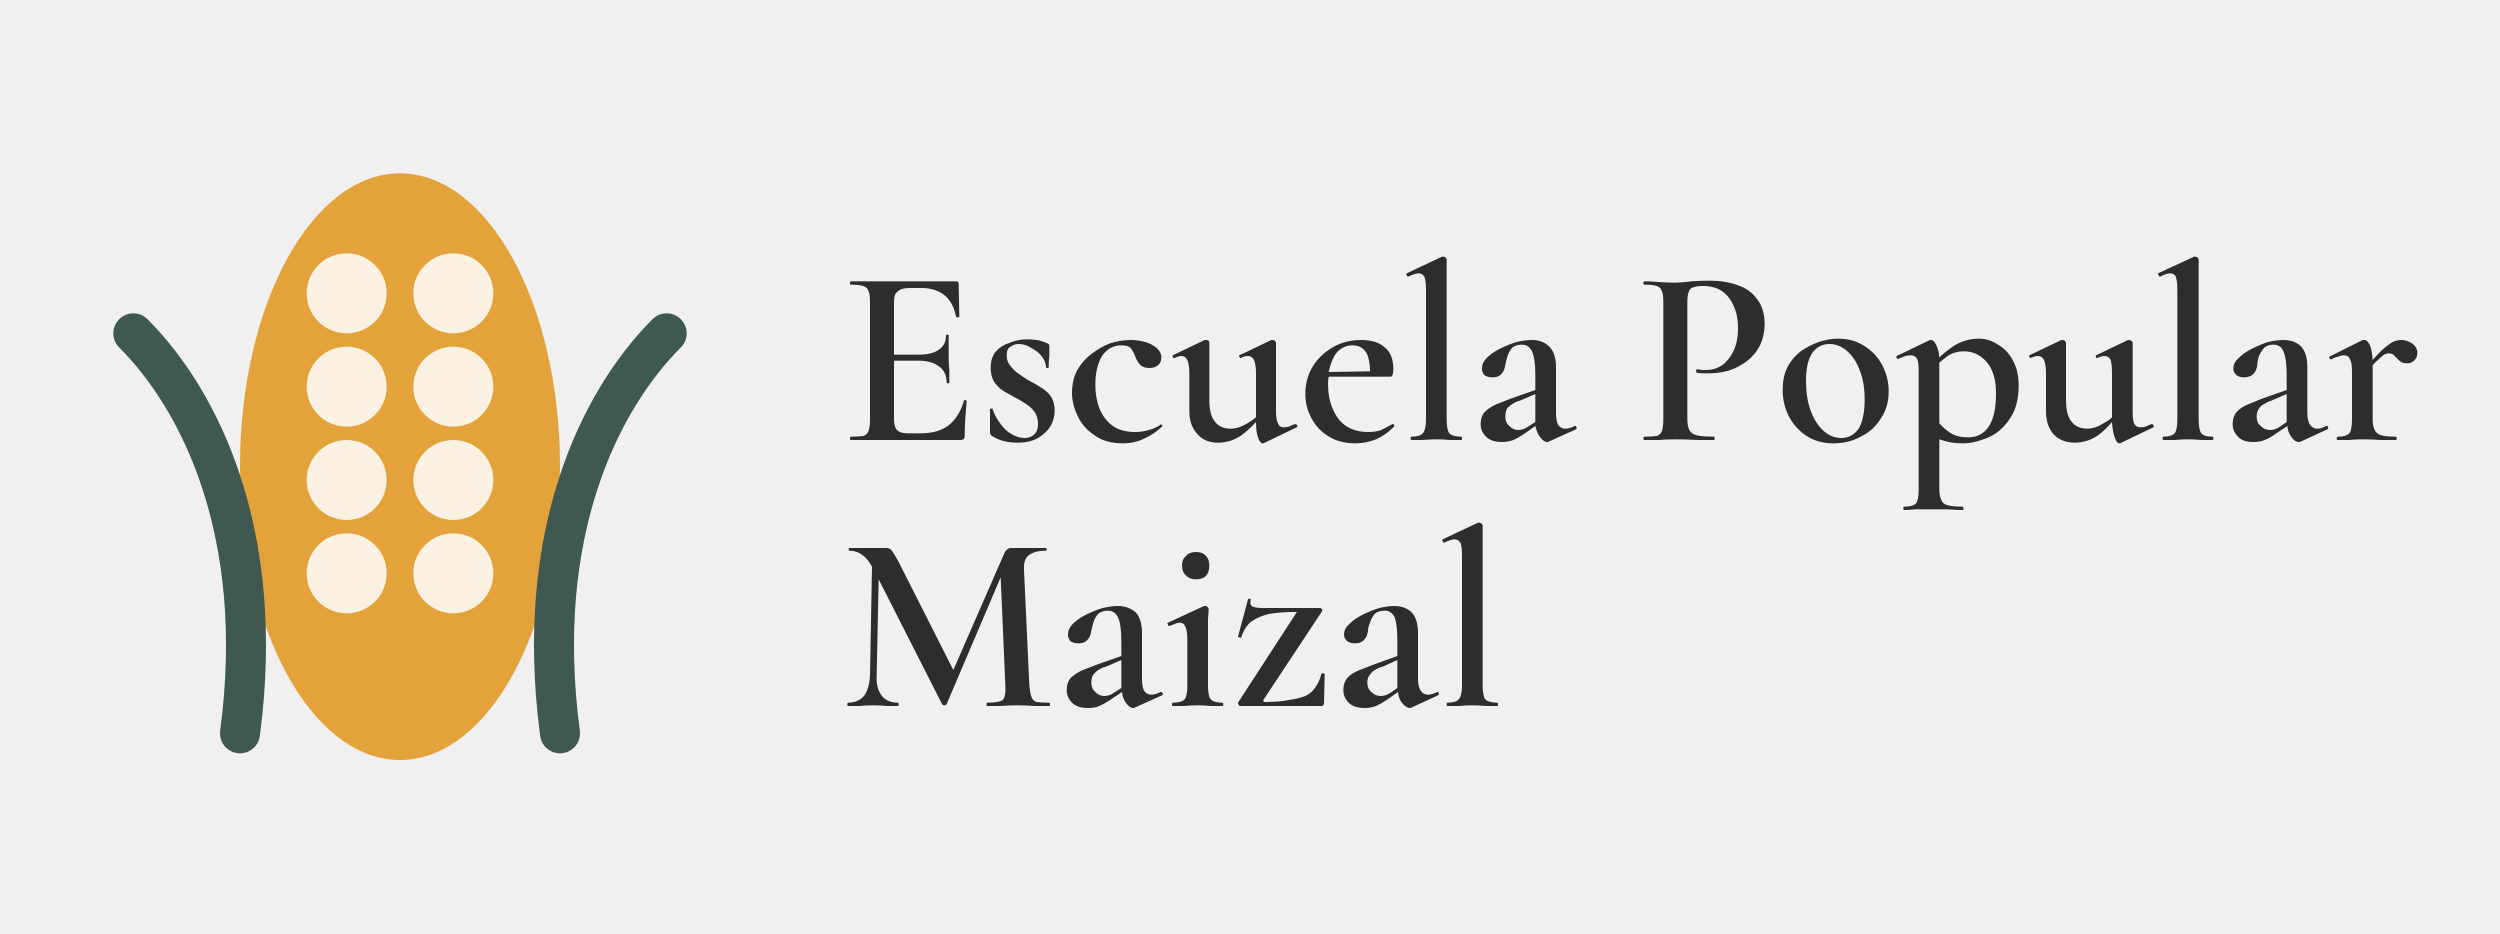
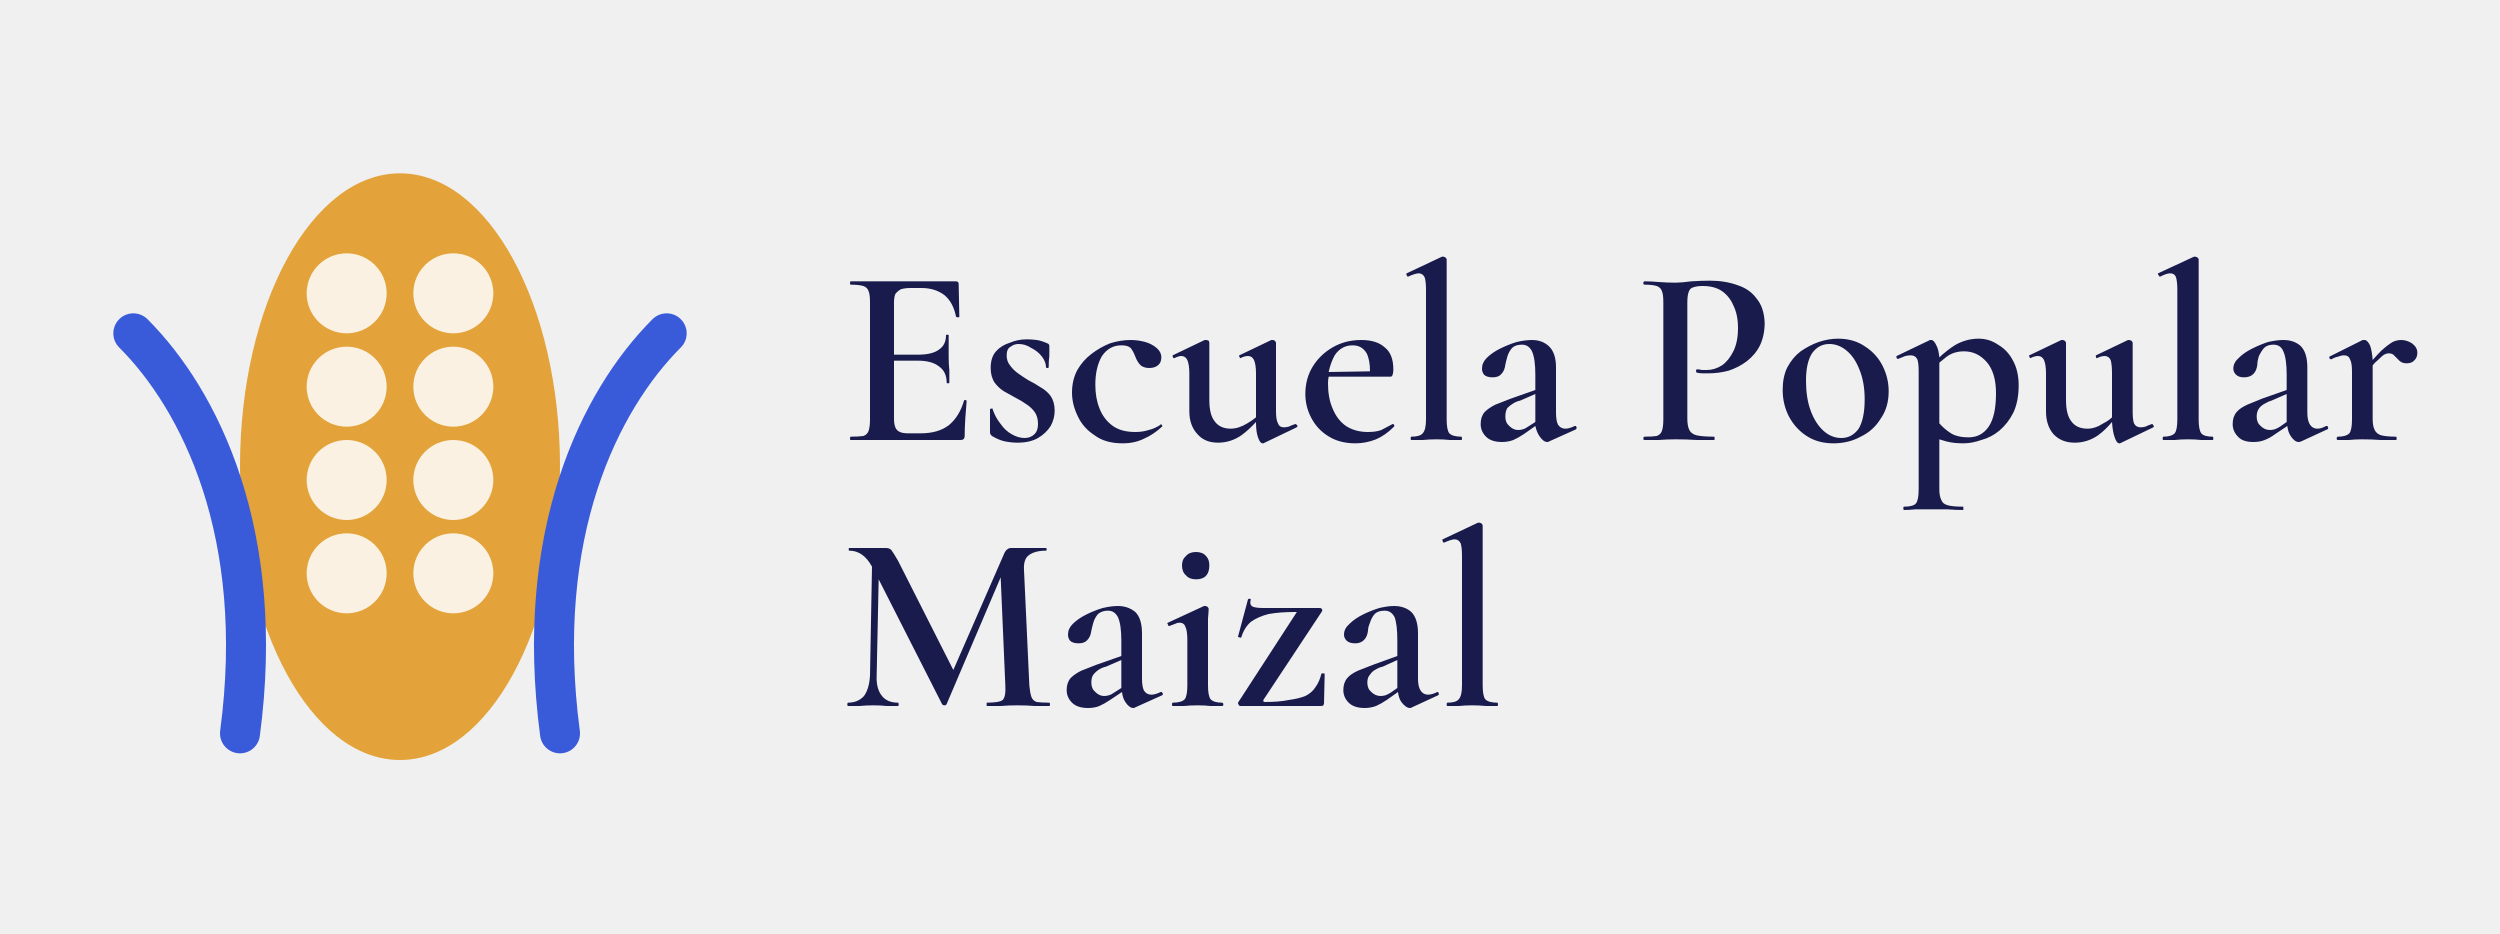
<svg xmlns="http://www.w3.org/2000/svg" width="375" height="140" viewBox="0 0 375 140">
  <defs />
  <ellipse cx="60" cy="70" rx="24" ry="44" fill="#e3a33a" />
  <circle cx="52" cy="44" r="6" fill="#fff" opacity=".85" />
  <circle cx="68" cy="44" r="6" fill="#fff" opacity=".85" />
  <circle cx="52" cy="58" r="6" fill="#fff" opacity=".85" />
  <circle cx="68" cy="58" r="6" fill="#fff" opacity=".85" />
  <circle cx="52" cy="72" r="6" fill="#fff" opacity=".85" />
  <circle cx="68" cy="72" r="6" fill="#fff" opacity=".85" />
  <circle cx="52" cy="86" r="6" fill="#fff" opacity=".85" />
  <circle cx="68" cy="86" r="6" fill="#fff" opacity=".85" />
-   <path d="M36,110 C40,80 30,60 20,50 M84,110 C80,80 90,60 100,50" stroke="#405950" stroke-width="6" fill="none" stroke-linecap="round" />
-   <path fill="#2c2d2f" d="M144.1 66H127.6Q127.5 66 127.5 65.8Q127.5 65.5 127.6 65.5Q128.8 65.5 129.5 65.4Q130.1 65.2 130.3 64.6Q130.5 64 130.5 62.9V45.3Q130.5 44.2 130.3 43.7Q130.1 43.1 129.5 42.9Q128.8 42.7 127.6 42.7Q127.5 42.7 127.5 42.5Q127.5 42.2 127.6 42.2H143.4Q143.8 42.2 143.8 42.6L143.9 47.5Q143.9 47.6 143.7 47.6Q143.5 47.6 143.4 47.5Q143 45.4 141.7 44.3Q140.3 43.2 138.2 43.2H136.6Q135.7 43.2 135.1 43.4Q134.6 43.7 134.3 44.1Q134.1 44.6 134.1 45.4V53.2H137.7Q139.9 53.2 140.9 52.4Q141.9 51.7 141.9 50.3Q141.9 50.2 142.1 50.2Q142.3 50.2 142.3 50.3Q142.3 51.6 142.3 52.2Q142.3 52.9 142.3 53.6Q142.3 54.6 142.4 55.5Q142.4 56.3 142.4 57.4Q142.4 57.5 142.2 57.5Q142 57.5 142 57.4Q142 55.8 140.9 55Q139.8 54.1 137.7 54.1H134.1V62.8Q134.1 63.6 134.3 64.1Q134.5 64.6 135 64.8Q135.4 65 136.3 65H138.1Q140.7 65 142.3 63.8Q143.9 62.5 144.6 60.1Q144.6 60 144.8 60Q145 60.1 145 60.1Q144.9 61.2 144.8 62.7Q144.7 64.2 144.7 65.4Q144.7 66 144.1 66ZM151 53.3Q151 54.2 151.5 54.8Q152 55.5 152.7 56Q153.4 56.5 154.2 57Q155.2 57.5 156.1 58.1Q157 58.6 157.6 59.4Q158.2 60.3 158.2 61.6Q158.2 62.8 157.6 63.9Q156.9 65 155.7 65.7Q154.5 66.4 152.6 66.4Q151.7 66.4 150.7 66.2Q149.8 66 148.8 65.4Q148.7 65.3 148.6 65.2Q148.5 65 148.5 64.9L148.5 61.4Q148.5 61.3 148.7 61.3Q148.9 61.2 148.9 61.4Q149.3 62.6 150.1 63.6Q150.8 64.6 151.7 65.1Q152.7 65.7 153.7 65.7Q154.6 65.7 155.2 65.1Q155.7 64.6 155.7 63.6Q155.7 62.5 155.2 61.8Q154.7 61.1 153.9 60.6Q153.2 60.1 152.4 59.7Q151.5 59.2 150.6 58.7Q149.8 58.2 149.2 57.4Q148.6 56.5 148.6 55.2Q148.6 53.6 149.4 52.7Q150.2 51.8 151.5 51.4Q152.7 50.9 154 50.9Q154.8 50.9 155.5 51Q156.2 51.1 157.1 51.5Q157.4 51.6 157.4 51.9Q157.4 52.6 157.4 53.4Q157.3 54.1 157.3 55.1Q157.3 55.2 157.1 55.2Q156.9 55.2 156.9 55.1Q156.9 54.3 156.3 53.5Q155.7 52.7 154.7 52.2Q153.8 51.6 152.8 51.6Q152.1 51.6 151.6 52Q151 52.3 151 53.3ZM168.4 66.5Q165.8 66.5 164.2 65.3Q162.5 64.2 161.7 62.5Q160.8 60.7 160.8 58.9Q160.8 57 161.6 55.5Q162.4 54.1 163.7 53.1Q165 52.1 166.5 51.5Q168.1 51 169.6 51Q170.7 51 171.8 51.3Q172.8 51.6 173.5 52.2Q174.2 52.8 174.2 53.6Q174.2 54.3 173.8 54.7Q173.3 55.2 172.4 55.2Q171.6 55.2 171.1 54.8Q170.6 54.3 170.3 53.5Q170 52.7 169.6 52.2Q169.2 51.8 168.2 51.8Q166.4 51.8 165.3 53.4Q164.3 55.1 164.3 57.7Q164.3 59.7 164.9 61.2Q165.5 62.8 166.8 63.8Q168.1 64.8 170.3 64.8Q171.4 64.8 172.3 64.5Q173.2 64.3 174.1 63.7Q174.1 63.7 174.1 63.6Q174.2 63.6 174.3 63.8Q174.4 63.9 174.3 64Q173 65.2 171.6 65.8Q170.2 66.5 168.4 66.5ZM182.7 66.4Q180.7 66.4 179.6 65.1Q178.4 63.8 178.4 61.7V56Q178.4 54.7 178.1 54Q177.8 53.4 177.2 53.4Q176.8 53.4 176.2 53.7Q176 53.8 175.9 53.5Q175.9 53.3 175.9 53.3Q175.9 53.3 175.9 53.3L180.7 51Q180.8 51 180.9 51Q181.1 51 181.3 51.1Q181.4 51.3 181.4 51.4V60Q181.4 62.2 182.2 63.2Q183 64.3 184.6 64.3Q185.8 64.3 187.1 63.5Q187.8 63.1 188.4 62.6V56Q188.4 54.7 188.1 54Q187.8 53.4 187.2 53.4Q186.7 53.4 186.1 53.7Q186 53.8 185.9 53.5Q185.8 53.3 185.9 53.3L190.7 51Q190.8 51 190.9 51Q191.1 51 191.2 51.1Q191.4 51.3 191.4 51.4V61.7Q191.4 63 191.7 63.5Q191.9 64.1 192.6 64.1Q192.9 64.1 193.3 64Q193.7 63.8 194.3 63.6Q194.4 63.6 194.6 63.8Q194.6 63.9 194.6 64Q194.6 64 194.5 64.1L189.5 66.5Q189.5 66.5 189.4 66.5Q189 66.5 188.7 65.6Q188.4 64.8 188.4 63.3Q187.3 64.5 186.2 65.3Q184.6 66.4 182.7 66.4ZM203.3 66.5Q200.9 66.5 199.2 65.4Q197.6 64.4 196.7 62.7Q195.8 61 195.8 59.1Q195.8 56.8 196.9 55Q198 53.2 199.9 52.1Q201.8 51 204.2 51Q206.5 51 207.7 52.1Q209 53.1 209 55.4Q209 55.9 208.9 56.2Q208.8 56.5 208.6 56.5H206.5L199.3 56.5Q199.2 57 199.2 57.5Q199.2 59.7 199.9 61.3Q200.6 63 201.9 63.9Q203.3 64.8 205.2 64.8Q206.4 64.8 207.2 64.5Q208 64.1 208.9 63.6Q208.9 63.6 208.9 63.6Q209 63.6 209.1 63.7Q209.2 63.9 209.1 64Q207.8 65.3 206.4 65.9Q204.9 66.5 203.3 66.5ZM205.5 55.7Q205.5 54 205 53Q204.3 51.8 202.9 51.8Q201.2 51.8 200.2 53.3Q199.6 54.4 199.3 55.8ZM211.7 66Q211.6 66 211.6 65.8Q211.6 65.5 211.7 65.5Q213 65.5 213.4 65Q213.9 64.5 213.9 62.9V43.5Q213.9 42.2 213.7 41.6Q213.4 41 212.8 41Q212.3 41 211.2 41.5Q211.1 41.5 211 41.3Q210.9 41 211 41L216.3 38.5Q216.4 38.5 216.5 38.5Q216.6 38.5 216.8 38.6Q217 38.8 217 38.9V62.9Q217 64.5 217.4 65Q217.9 65.5 219.2 65.5Q219.3 65.5 219.3 65.8Q219.3 66 219.2 66Q218.5 66 217.5 66Q216.5 65.9 215.5 65.9Q214.4 65.9 213.4 66Q212.5 66 211.7 66ZM232.4 66.2Q232.3 66.3 232.1 66.3Q231.5 66.3 230.9 65.4Q230.5 64.8 230.3 63.9L228.6 65.1Q227.7 65.7 227 66Q226.2 66.3 225.3 66.3Q223.7 66.3 222.9 65.5Q222.1 64.7 222.1 63.6Q222.1 62.5 222.7 61.8Q223.3 61.2 224.3 60.7Q225.3 60.3 226.6 59.8L230.3 58.5V56.2Q230.3 53.8 229.8 52.7Q229.3 51.7 228.3 51.7Q227.3 51.7 226.8 52.2Q226.3 52.8 226.1 53.5Q225.9 54.2 225.8 54.7Q225.7 55.6 225.2 56.1Q224.8 56.6 223.9 56.6Q223 56.6 222.6 56.2Q222.3 55.8 222.3 55.3Q222.3 54.4 223 53.7Q223.8 52.9 225 52.3Q226.2 51.7 227.5 51.3Q228.8 51 229.8 51Q231.3 51 232.3 51.9Q233.4 52.9 233.4 55.1V61.9Q233.4 63.1 233.7 63.7Q234.1 64.3 234.8 64.3Q235.4 64.3 236.2 63.9Q236.3 63.9 236.4 63.9Q236.4 64 236.5 64.1Q236.5 64.3 236.4 64.4ZM230.3 63.3Q230.3 63.1 230.3 62.9V59.1L228 60.1Q227.5 60.2 227 60.5Q226.5 60.8 226.1 61.2Q225.8 61.7 225.8 62.5Q225.8 63.4 226.4 63.9Q227 64.5 227.7 64.5Q228.1 64.5 228.4 64.4Q228.8 64.3 229.2 64ZM253.1 62.8Q253.1 63.9 253.4 64.5Q253.7 65.1 254.5 65.3Q255.4 65.5 257.1 65.5Q257.2 65.5 257.2 65.8Q257.2 66 257.1 66Q255.9 66 254.5 66Q253 65.9 251.4 65.9Q250 65.9 248.8 66Q247.6 66 246.7 66Q246.5 66 246.5 65.8Q246.5 65.5 246.7 65.5Q247.9 65.5 248.5 65.4Q249.1 65.2 249.3 64.6Q249.5 64 249.5 62.9V45.3Q249.5 44.2 249.3 43.7Q249.1 43.1 248.5 42.9Q247.9 42.7 246.7 42.7Q246.5 42.7 246.5 42.5Q246.5 42.2 246.7 42.2Q247.6 42.2 248.8 42.3Q250 42.4 251.3 42.4Q252.2 42.4 253.7 42.2Q255.2 42.1 256.5 42.1Q258.8 42.1 260.7 42.8Q262.5 43.4 263.5 44.8Q264.6 46.1 264.7 48.4Q264.7 50.3 264 51.8Q263.3 53.2 262 54.2Q260.8 55.1 259.3 55.6Q257.8 56 256.3 56Q255.9 56 255.4 56Q255 56 254.5 55.9Q254.4 55.8 254.4 55.5Q254.5 55.4 254.6 55.4Q254.6 55.4 254.6 55.4Q254.9 55.4 255.3 55.5Q255.7 55.5 256 55.5Q257.2 55.5 258.3 54.8Q259.3 54.1 260 52.7Q260.7 51.3 260.7 49.2Q260.7 47.2 260 45.8Q259.4 44.4 258.2 43.6Q257.1 42.9 255.4 42.9Q254.5 42.9 254 43.1Q253.5 43.2 253.3 43.8Q253.1 44.3 253.1 45.4ZM275 66.5Q272.7 66.5 271 65.4Q269.3 64.3 268.3 62.4Q267.4 60.6 267.4 58.5Q267.4 56.5 268.1 55.1Q268.9 53.6 270.1 52.7Q271.4 51.8 272.8 51.3Q274.3 50.8 275.7 50.8Q278.1 50.8 279.8 52Q281.5 53.1 282.4 54.9Q283.3 56.7 283.3 58.7Q283.3 61.1 282.1 62.8Q281 64.6 279.1 65.5Q277.3 66.5 275 66.5ZM276.2 65.7Q277.8 65.7 278.8 64.3Q279.7 62.8 279.7 59.9Q279.7 57.3 278.9 55.4Q278.2 53.6 277 52.6Q275.8 51.6 274.4 51.6Q272.8 51.6 271.8 53Q270.9 54.4 270.9 57.1Q270.9 59.7 271.6 61.6Q272.3 63.5 273.5 64.6Q274.7 65.7 276.2 65.7ZM285.6 76.5Q285.5 76.5 285.5 76.2Q285.5 76 285.6 76Q287 76 287.4 75.5Q287.8 75 287.8 73.4V55.7Q287.8 54.4 287.6 53.9Q287.3 53.3 286.6 53.3Q286.2 53.3 285.8 53.4Q285.3 53.6 284.8 53.8Q284.6 53.9 284.5 53.7Q284.4 53.5 284.5 53.4L289.5 51Q289.6 51 289.7 51Q290.1 51 290.5 51.9Q290.8 52.5 290.9 53.6Q292.1 52.5 293.2 51.8Q294.9 50.8 296.8 50.8Q298.4 50.8 299.7 51.7Q301.1 52.5 301.9 54Q302.8 55.6 302.8 57.8Q302.8 60.2 302 61.9Q301.2 63.5 299.9 64.6Q298.7 65.6 297.2 66Q295.8 66.5 294.5 66.5Q293 66.5 291.9 66.2Q291.5 66.1 290.9 65.9V73.4Q290.9 74.4 291.2 75Q291.4 75.6 292.2 75.8Q292.9 76 294.5 76Q294.5 76 294.5 76.2Q294.5 76.5 294.5 76.5Q293.4 76.5 292.1 76.4Q290.8 76.4 289.4 76.4Q288.3 76.4 287.3 76.4Q286.4 76.5 285.6 76.5ZM290.9 54.4Q290.9 54.4 290.9 54.4V63.5Q291.6 64.3 292.5 64.9Q293.5 65.6 295.3 65.6Q297.2 65.6 298.3 64Q299.4 62.4 299.4 59Q299.4 55.9 298 54.3Q296.6 52.7 294.6 52.7Q293.1 52.7 292 53.5Q291.5 53.9 290.9 54.4ZM311.2 66.4Q309.2 66.4 308 65.1Q306.9 63.8 306.9 61.7V56Q306.9 54.7 306.6 54Q306.3 53.4 305.7 53.4Q305.2 53.4 304.6 53.7Q304.5 53.8 304.4 53.5Q304.3 53.3 304.4 53.3Q304.4 53.3 304.4 53.3L309.2 51Q309.3 51 309.4 51Q309.5 51 309.7 51.1Q309.9 51.3 309.9 51.4V60Q309.9 62.2 310.7 63.2Q311.5 64.3 313.1 64.3Q314.3 64.3 315.5 63.5Q316.3 63.1 316.8 62.6V56Q316.8 54.7 316.6 54Q316.3 53.4 315.7 53.4Q315.2 53.4 314.6 53.7Q314.4 53.8 314.4 53.5Q314.3 53.3 314.4 53.3L319.2 51Q319.3 51 319.3 51Q319.5 51 319.7 51.1Q319.9 51.3 319.9 51.4V61.7Q319.9 63 320.1 63.5Q320.4 64.1 321.1 64.1Q321.4 64.1 321.8 64Q322.2 63.8 322.8 63.6Q322.9 63.6 323 63.8Q323.1 63.9 323.1 64Q323 64 323 64.1L318 66.5Q317.9 66.5 317.9 66.5Q317.5 66.5 317.2 65.6Q316.9 64.8 316.8 63.3Q315.8 64.5 314.7 65.3Q313.1 66.4 311.2 66.4ZM324.5 66Q324.4 66 324.4 65.8Q324.4 65.5 324.5 65.5Q325.7 65.5 326.2 65Q326.6 64.5 326.6 62.9V43.5Q326.6 42.2 326.4 41.6Q326.2 41 325.5 41Q325 41 324 41.5Q323.9 41.5 323.8 41.3Q323.6 41 323.7 41L329.1 38.5Q329.1 38.5 329.2 38.5Q329.4 38.5 329.6 38.6Q329.8 38.8 329.8 38.9V62.9Q329.8 64.5 330.2 65Q330.6 65.5 331.9 65.5Q332 65.5 332 65.8Q332 66 331.9 66Q331.2 66 330.2 66Q329.3 65.9 328.2 65.9Q327.1 65.9 326.2 66Q325.2 66 324.5 66ZM345.2 66.2Q345 66.3 344.8 66.3Q344.2 66.3 343.6 65.4Q343.2 64.8 343.1 63.9L341.3 65.1Q340.5 65.7 339.7 66Q339 66.3 338 66.3Q336.4 66.3 335.7 65.5Q334.9 64.7 334.9 63.6Q334.9 62.5 335.5 61.8Q336 61.2 337.1 60.7Q338.1 60.3 339.3 59.8L343 58.5V56.2Q343 53.8 342.5 52.7Q342.1 51.7 341 51.7Q340.1 51.7 339.6 52.2Q339.1 52.8 338.8 53.5Q338.6 54.2 338.6 54.7Q338.5 55.6 338 56.1Q337.5 56.6 336.6 56.6Q335.8 56.6 335.4 56.2Q335 55.8 335 55.3Q335 54.4 335.8 53.7Q336.6 52.9 337.8 52.3Q339 51.7 340.2 51.3Q341.5 51 342.5 51Q344.1 51 345.1 51.9Q346.1 52.9 346.1 55.1V61.9Q346.1 63.1 346.5 63.7Q346.9 64.3 347.6 64.3Q348.2 64.3 348.9 63.9Q349 63.9 349.1 63.9Q349.2 64 349.2 64.1Q349.3 64.3 349.1 64.4ZM343 63.3Q343 63.1 343 62.9V59.1L340.7 60.1Q340.3 60.2 339.8 60.5Q339.2 60.8 338.9 61.2Q338.5 61.7 338.5 62.5Q338.5 63.4 339.1 63.9Q339.7 64.5 340.5 64.5Q340.8 64.5 341.2 64.4Q341.5 64.3 342 64ZM350.7 66Q350.5 66 350.5 65.8Q350.5 65.5 350.7 65.5Q351.9 65.5 352.4 65Q352.8 64.5 352.8 62.9V55.7Q352.8 54.4 352.5 53.9Q352.3 53.3 351.6 53.3Q351.2 53.3 350.7 53.5Q350.2 53.6 349.7 53.9Q349.5 53.9 349.4 53.7Q349.4 53.5 349.4 53.5Q349.4 53.5 349.4 53.5L354.4 51Q354.6 51 354.7 51Q355.1 51 355.5 51.8Q355.8 52.6 355.9 54Q356.6 53.2 357.2 52.6Q358.2 51.7 358.9 51.3Q359.5 51 360.2 51Q361 51 361.8 51.5Q362.6 52.1 362.6 52.9Q362.6 53.6 362.2 54Q361.8 54.5 361 54.5Q360.3 54.5 359.9 54.1L359.2 53.4Q358.9 53 358.3 53Q358 53 357.6 53.2Q357.3 53.4 356.7 54Q356.3 54.3 355.9 54.8V62.9Q355.9 63.9 356.2 64.5Q356.5 65.1 357.2 65.3Q358 65.5 359.4 65.5Q359.5 65.5 359.5 65.8Q359.5 66 359.4 66Q358.4 66 357.1 66Q355.8 65.9 354.3 65.9Q353.3 65.9 352.3 66Q351.4 66 350.7 66Z" />
-   <path fill="#2c2d2f" d="M130.5 101.3 130.8 85Q129.5 82.6 127.4 82.6Q127.3 82.6 127.3 82.4Q127.3 82.2 127.4 82.2Q128.2 82.2 129 82.2Q129.8 82.2 130.4 82.2Q131.2 82.2 131.9 82.2Q132.5 82.2 132.9 82.2Q133.4 82.2 133.7 82.5Q134 82.9 134.7 84.1L143 100.5L150.6 83.1Q150.8 82.6 151.1 82.4Q151.3 82.2 151.7 82.2Q152.1 82.2 152.5 82.2Q152.9 82.2 153.4 82.2Q154.6 82.2 155.4 82.2Q156.2 82.2 156.9 82.2Q157 82.2 157 82.4Q157 82.6 156.9 82.6Q155.2 82.6 154.3 83.3Q153.5 83.9 153.6 85.5L154.4 102.8Q154.5 103.9 154.7 104.5Q154.9 105.1 155.5 105.3Q156.2 105.4 157.4 105.4Q157.5 105.4 157.5 105.7Q157.5 105.9 157.4 105.9Q156.4 105.9 155.2 105.9Q154 105.8 152.6 105.8Q151.3 105.8 150.1 105.9Q149 105.9 148 105.9Q148 105.9 148 105.7Q148 105.4 148 105.4Q149.9 105.4 150.4 105Q150.9 104.5 150.8 102.8L150.1 86.6L142 105.6Q141.9 105.8 141.7 105.8Q141.4 105.8 141.3 105.6L131.8 86.9L131.5 101.3Q131.4 103.3 132.3 104.4Q133.1 105.4 134.7 105.4Q134.8 105.4 134.8 105.7Q134.8 105.9 134.7 105.9Q133.9 105.9 133 105.9Q132.1 105.8 131 105.8Q129.9 105.8 128.9 105.9Q128 105.9 127.2 105.9Q127.1 105.9 127.1 105.7Q127.1 105.4 127.2 105.4Q128.7 105.4 129.6 104.4Q130.4 103.3 130.5 101.3ZM170.3 106.1Q170.2 106.2 170 106.2Q169.4 106.2 168.8 105.3Q168.4 104.7 168.3 103.8L166.5 105Q165.6 105.6 164.9 105.9Q164.2 106.2 163.2 106.2Q161.6 106.2 160.8 105.4Q160 104.6 160 103.5Q160 102.4 160.6 101.7Q161.2 101.1 162.2 100.6Q163.2 100.2 164.5 99.7L168.2 98.4V96.1Q168.2 93.7 167.7 92.6Q167.2 91.6 166.2 91.6Q165.3 91.6 164.7 92.1Q164.2 92.7 164 93.4Q163.8 94.1 163.7 94.6Q163.6 95.5 163.1 96Q162.7 96.5 161.8 96.5Q160.9 96.5 160.5 96.1Q160.2 95.7 160.2 95.2Q160.2 94.3 160.9 93.6Q161.7 92.8 162.9 92.2Q164.1 91.6 165.4 91.2Q166.7 90.9 167.7 90.9Q169.2 90.9 170.3 91.8Q171.3 92.8 171.3 95V101.8Q171.3 103 171.6 103.6Q172 104.2 172.7 104.2Q173.3 104.2 174.1 103.8Q174.2 103.8 174.3 103.8Q174.3 103.9 174.4 104Q174.5 104.2 174.3 104.3ZM168.2 103.2Q168.2 103 168.2 102.8V99L165.9 100Q165.4 100.1 164.9 100.4Q164.4 100.7 164 101.2Q163.7 101.6 163.7 102.4Q163.7 103.3 164.3 103.8Q164.9 104.4 165.6 104.4Q166 104.4 166.3 104.3Q166.7 104.2 167.1 103.9ZM175.9 105.9Q175.8 105.9 175.8 105.7Q175.8 105.4 175.9 105.4Q177.2 105.4 177.7 104.9Q178.1 104.4 178.1 102.8V95.9Q178.1 94.6 177.8 94Q177.6 93.4 176.9 93.4Q176.6 93.4 176.2 93.6Q175.9 93.7 175.4 93.9Q175.2 93.9 175.2 93.7Q175.1 93.5 175.1 93.5Q175.1 93.4 175.2 93.4L180.6 90.9Q180.7 90.9 180.8 90.9Q180.9 90.9 181.1 91Q181.3 91.2 181.3 91.3Q181.3 91.7 181.2 92.8Q181.2 93.9 181.2 95.9V102.8Q181.2 104.4 181.6 104.9Q182.1 105.4 183.3 105.4Q183.5 105.4 183.5 105.7Q183.5 105.9 183.3 105.9Q182.6 105.9 181.6 105.9Q180.7 105.8 179.6 105.8Q178.6 105.8 177.6 105.9Q176.7 105.9 175.9 105.9ZM179.4 86.9Q178.4 86.9 177.9 86.3Q177.3 85.8 177.3 84.8Q177.3 83.9 177.9 83.4Q178.4 82.8 179.4 82.8Q180.4 82.8 180.9 83.4Q181.4 83.9 181.4 84.8Q181.4 86.9 179.4 86.9ZM185.7 105.4 194.4 92Q194.5 91.9 194.5 91.8Q194.4 91.8 194.2 91.8Q192 91.8 190.3 92.1Q188.7 92.5 187.6 93.3Q186.6 94.2 186.2 95.6Q186.1 95.7 185.9 95.6Q185.7 95.6 185.7 95.5Q185.7 95.5 185.7 95.5L187.2 89.9Q187.3 89.8 187.5 89.8Q187.6 89.9 187.6 89.9Q187.7 89.9 187.6 90Q187.4 90.7 187.9 91Q188.4 91.2 189.5 91.2H198Q198.2 91.2 198.3 91.4Q198.4 91.5 198.3 91.7L189.5 105Q189.5 105.1 189.5 105.2Q189.6 105.3 189.7 105.3Q191.9 105.3 193.3 105Q194.8 104.8 195.8 104.4Q196.8 103.9 197.3 103.1Q197.9 102.3 198.2 101.1Q198.2 101 198.4 101Q198.7 101 198.7 101.1L198.6 105.5Q198.6 105.6 198.5 105.8Q198.4 105.9 198.2 105.9H186Q185.9 105.9 185.8 105.7Q185.7 105.6 185.7 105.4ZM211.8 106.1Q211.7 106.2 211.5 106.2Q210.9 106.2 210.2 105.3Q209.8 104.7 209.7 103.8L208 105Q207.1 105.6 206.4 105.9Q205.6 106.2 204.7 106.2Q203.1 106.2 202.3 105.4Q201.5 104.6 201.5 103.5Q201.5 102.4 202.1 101.7Q202.6 101.1 203.7 100.6Q204.7 100.2 206 99.7L209.6 98.4V96.1Q209.6 93.7 209.2 92.6Q208.7 91.6 207.7 91.6Q206.7 91.6 206.2 92.1Q205.7 92.7 205.5 93.4Q205.2 94.1 205.2 94.6Q205.1 95.5 204.6 96Q204.1 96.5 203.3 96.5Q202.4 96.5 202 96.1Q201.6 95.7 201.6 95.2Q201.6 94.3 202.4 93.6Q203.2 92.8 204.4 92.2Q205.6 91.6 206.9 91.2Q208.2 90.9 209.1 90.9Q210.7 90.9 211.7 91.8Q212.7 92.8 212.7 95V101.8Q212.7 103 213.1 103.6Q213.5 104.2 214.2 104.2Q214.8 104.2 215.6 103.8Q215.6 103.8 215.7 103.8Q215.8 103.9 215.8 104Q215.9 104.2 215.7 104.3ZM209.6 103.2Q209.6 103 209.6 102.8V99L207.4 100Q206.9 100.1 206.4 100.4Q205.8 100.7 205.5 101.2Q205.1 101.6 205.1 102.4Q205.1 103.3 205.7 103.8Q206.3 104.4 207.1 104.4Q207.4 104.4 207.8 104.3Q208.1 104.2 208.6 103.9ZM217.1 105.9Q217 105.9 217 105.7Q217 105.4 217.1 105.4Q218.4 105.4 218.8 104.9Q219.3 104.4 219.3 102.8V83.4Q219.3 82.1 219.1 81.5Q218.8 80.9 218.2 80.9Q217.7 80.9 216.6 81.4Q216.5 81.4 216.4 81.2Q216.3 80.9 216.4 80.9L221.7 78.4Q221.8 78.4 221.9 78.4Q222 78.4 222.2 78.5Q222.4 78.7 222.4 78.8V102.8Q222.4 104.4 222.8 104.9Q223.3 105.4 224.6 105.4Q224.7 105.4 224.7 105.7Q224.7 105.9 224.6 105.9Q223.9 105.9 222.9 105.9Q221.9 105.8 220.8 105.8Q219.8 105.8 218.8 105.9Q217.8 105.9 217.1 105.9Z" />
+   <path d="M36,110 C40,80 30,60 20,50 M84,110 C80,80 90,60 100,50" stroke="#3a5bd9" stroke-width="6" fill="none" stroke-linecap="round" />
+   <path fill="#191b4d" d="M144.1 66H127.6Q127.5 66 127.5 65.8Q127.5 65.5 127.6 65.5Q128.8 65.5 129.5 65.4Q130.1 65.2 130.3 64.6Q130.5 64 130.5 62.9V45.3Q130.5 44.2 130.3 43.7Q130.1 43.1 129.5 42.9Q128.8 42.7 127.6 42.7Q127.5 42.7 127.5 42.5Q127.5 42.2 127.6 42.2H143.4Q143.8 42.2 143.8 42.6L143.9 47.5Q143.9 47.6 143.7 47.6Q143.5 47.6 143.4 47.5Q143 45.4 141.7 44.3Q140.3 43.2 138.2 43.2H136.6Q135.7 43.2 135.1 43.4Q134.6 43.7 134.3 44.1Q134.1 44.6 134.1 45.4V53.2H137.7Q139.9 53.2 140.9 52.4Q141.9 51.7 141.9 50.3Q141.9 50.2 142.1 50.2Q142.3 50.2 142.3 50.3Q142.3 51.6 142.3 52.2Q142.3 52.9 142.3 53.6Q142.3 54.6 142.4 55.5Q142.4 56.3 142.4 57.4Q142.4 57.5 142.2 57.5Q142 57.5 142 57.4Q142 55.8 140.9 55Q139.8 54.1 137.7 54.1H134.1V62.8Q134.1 63.6 134.3 64.1Q134.5 64.6 135 64.8Q135.4 65 136.3 65H138.1Q140.7 65 142.3 63.8Q143.9 62.5 144.6 60.1Q144.6 60 144.8 60Q145 60.1 145 60.1Q144.9 61.2 144.8 62.7Q144.7 64.2 144.7 65.4Q144.7 66 144.1 66ZM151 53.3Q151 54.2 151.5 54.8Q152 55.5 152.7 56Q153.4 56.5 154.2 57Q155.2 57.5 156.1 58.1Q157 58.6 157.6 59.4Q158.2 60.3 158.2 61.6Q158.2 62.8 157.6 63.9Q156.9 65 155.7 65.7Q154.5 66.4 152.6 66.4Q151.7 66.4 150.7 66.2Q149.8 66 148.8 65.4Q148.7 65.3 148.6 65.2Q148.5 65 148.5 64.9L148.5 61.4Q148.5 61.3 148.7 61.3Q148.9 61.2 148.9 61.4Q149.3 62.6 150.1 63.6Q150.8 64.6 151.7 65.1Q152.7 65.7 153.7 65.7Q154.6 65.7 155.2 65.1Q155.7 64.6 155.7 63.6Q155.7 62.5 155.2 61.8Q154.7 61.1 153.9 60.6Q153.2 60.1 152.4 59.7Q151.5 59.2 150.6 58.7Q149.8 58.2 149.2 57.4Q148.6 56.5 148.6 55.2Q148.6 53.6 149.4 52.7Q150.2 51.8 151.5 51.4Q152.7 50.9 154 50.9Q154.8 50.9 155.5 51Q156.2 51.1 157.1 51.5Q157.4 51.6 157.4 51.9Q157.4 52.6 157.4 53.4Q157.3 54.1 157.3 55.1Q157.3 55.2 157.1 55.2Q156.9 55.2 156.9 55.1Q156.9 54.3 156.3 53.5Q155.7 52.7 154.7 52.2Q153.8 51.6 152.8 51.6Q152.1 51.6 151.6 52Q151 52.3 151 53.3ZM168.4 66.5Q165.8 66.5 164.2 65.3Q162.5 64.2 161.7 62.5Q160.8 60.7 160.8 58.9Q160.8 57 161.6 55.5Q162.4 54.1 163.7 53.1Q165 52.1 166.5 51.5Q168.1 51 169.6 51Q170.7 51 171.8 51.3Q172.8 51.6 173.5 52.2Q174.2 52.8 174.2 53.6Q174.2 54.3 173.8 54.7Q173.3 55.2 172.4 55.2Q171.6 55.2 171.1 54.8Q170.6 54.3 170.3 53.5Q170 52.7 169.6 52.2Q169.2 51.8 168.2 51.8Q166.4 51.8 165.3 53.4Q164.3 55.1 164.3 57.7Q164.3 59.7 164.9 61.2Q165.5 62.8 166.8 63.8Q168.1 64.8 170.3 64.8Q171.4 64.8 172.3 64.5Q173.2 64.3 174.1 63.7Q174.1 63.7 174.1 63.6Q174.2 63.6 174.3 63.8Q174.4 63.9 174.3 64Q173 65.2 171.6 65.8Q170.2 66.5 168.4 66.5ZM182.7 66.4Q180.7 66.4 179.6 65.1Q178.4 63.8 178.4 61.7V56Q178.4 54.7 178.1 54Q177.8 53.4 177.2 53.4Q176.8 53.4 176.2 53.7Q176 53.8 175.9 53.5Q175.9 53.3 175.9 53.3Q175.9 53.3 175.9 53.3L180.7 51Q180.8 51 180.9 51Q181.1 51 181.3 51.1Q181.4 51.3 181.4 51.4V60Q181.4 62.2 182.2 63.2Q183 64.3 184.6 64.3Q185.8 64.3 187.1 63.5Q187.8 63.1 188.4 62.6V56Q188.4 54.7 188.1 54Q187.8 53.4 187.2 53.4Q186.7 53.4 186.1 53.7Q186 53.8 185.9 53.5Q185.8 53.3 185.9 53.3L190.7 51Q190.8 51 190.9 51Q191.1 51 191.2 51.1Q191.4 51.3 191.4 51.4V61.7Q191.4 63 191.7 63.5Q191.9 64.1 192.6 64.1Q192.9 64.1 193.3 64Q193.7 63.8 194.3 63.6Q194.4 63.6 194.6 63.8Q194.6 63.9 194.6 64Q194.6 64 194.5 64.1L189.5 66.5Q189.5 66.5 189.4 66.5Q189 66.5 188.7 65.6Q188.4 64.8 188.4 63.3Q187.3 64.5 186.2 65.3Q184.6 66.4 182.7 66.4ZM203.3 66.5Q200.9 66.5 199.2 65.4Q197.6 64.4 196.7 62.7Q195.8 61 195.8 59.1Q195.8 56.8 196.9 55Q198 53.2 199.9 52.1Q201.8 51 204.2 51Q206.5 51 207.7 52.1Q209 53.1 209 55.4Q209 55.9 208.9 56.2Q208.8 56.5 208.6 56.5H206.5L199.3 56.5Q199.2 57 199.2 57.5Q199.2 59.7 199.9 61.3Q200.6 63 201.9 63.9Q203.3 64.8 205.2 64.8Q206.4 64.8 207.2 64.5Q208 64.1 208.9 63.6Q208.9 63.6 208.9 63.6Q209 63.6 209.1 63.7Q209.2 63.9 209.1 64Q207.8 65.3 206.4 65.9Q204.9 66.5 203.3 66.5ZM205.5 55.7Q205.5 54 205 53Q204.3 51.8 202.9 51.8Q201.2 51.8 200.2 53.3Q199.6 54.4 199.3 55.8ZM211.7 66Q211.6 66 211.6 65.8Q211.6 65.5 211.7 65.5Q213 65.5 213.4 65Q213.9 64.5 213.9 62.9V43.5Q213.9 42.2 213.7 41.6Q213.4 41 212.8 41Q212.3 41 211.2 41.5Q211.1 41.5 211 41.3Q210.9 41 211 41L216.3 38.5Q216.4 38.5 216.5 38.5Q216.6 38.5 216.8 38.6Q217 38.8 217 38.9V62.9Q217 64.5 217.4 65Q217.9 65.5 219.2 65.5Q219.3 65.5 219.3 65.8Q219.3 66 219.2 66Q218.5 66 217.5 66Q216.5 65.9 215.5 65.9Q214.4 65.9 213.4 66Q212.5 66 211.7 66ZM232.4 66.2Q232.3 66.3 232.1 66.3Q231.5 66.3 230.9 65.4Q230.5 64.8 230.3 63.9L228.6 65.1Q227.7 65.7 227 66Q226.2 66.3 225.3 66.3Q223.7 66.3 222.9 65.5Q222.1 64.7 222.1 63.6Q222.1 62.5 222.7 61.8Q223.3 61.2 224.3 60.7Q225.3 60.3 226.6 59.8L230.3 58.5V56.2Q230.3 53.8 229.8 52.7Q229.3 51.7 228.3 51.7Q227.3 51.7 226.8 52.2Q226.3 52.8 226.1 53.5Q225.9 54.2 225.8 54.7Q225.7 55.6 225.2 56.1Q224.8 56.6 223.9 56.6Q223 56.6 222.6 56.2Q222.3 55.8 222.3 55.3Q222.3 54.4 223 53.7Q223.8 52.9 225 52.3Q226.2 51.7 227.5 51.3Q228.8 51 229.8 51Q231.3 51 232.3 51.9Q233.4 52.9 233.4 55.1V61.9Q233.4 63.1 233.7 63.7Q234.1 64.3 234.8 64.3Q235.4 64.3 236.2 63.9Q236.3 63.9 236.4 63.9Q236.4 64 236.5 64.1Q236.5 64.3 236.4 64.4ZM230.3 63.3Q230.3 63.1 230.3 62.9V59.1L228 60.1Q227.5 60.2 227 60.5Q226.5 60.8 226.1 61.2Q225.8 61.7 225.8 62.5Q225.8 63.4 226.4 63.9Q227 64.5 227.7 64.5Q228.1 64.5 228.4 64.4Q228.8 64.3 229.2 64ZM253.1 62.8Q253.1 63.9 253.4 64.5Q253.7 65.1 254.5 65.3Q255.4 65.5 257.1 65.5Q257.2 65.5 257.2 65.8Q257.2 66 257.1 66Q255.9 66 254.5 66Q253 65.9 251.4 65.9Q250 65.9 248.8 66Q247.6 66 246.7 66Q246.5 66 246.5 65.8Q246.5 65.5 246.7 65.5Q247.9 65.5 248.5 65.4Q249.1 65.2 249.3 64.6Q249.5 64 249.5 62.9V45.3Q249.5 44.2 249.3 43.7Q249.1 43.1 248.5 42.9Q247.9 42.7 246.7 42.7Q246.5 42.7 246.5 42.5Q246.5 42.2 246.7 42.2Q247.6 42.2 248.8 42.3Q250 42.4 251.3 42.4Q252.2 42.4 253.7 42.2Q255.2 42.1 256.5 42.1Q258.8 42.1 260.7 42.8Q262.5 43.4 263.5 44.8Q264.6 46.1 264.7 48.4Q264.7 50.3 264 51.8Q263.3 53.2 262 54.2Q260.8 55.1 259.3 55.6Q257.8 56 256.3 56Q255.9 56 255.4 56Q255 56 254.5 55.9Q254.4 55.8 254.4 55.5Q254.5 55.4 254.6 55.4Q254.6 55.4 254.6 55.4Q254.9 55.4 255.3 55.5Q255.7 55.5 256 55.5Q257.2 55.5 258.3 54.8Q259.3 54.1 260 52.7Q260.7 51.3 260.7 49.2Q260.7 47.2 260 45.8Q259.4 44.4 258.2 43.6Q257.1 42.9 255.4 42.9Q254.5 42.9 254 43.1Q253.5 43.2 253.3 43.8Q253.1 44.3 253.1 45.4ZM275 66.5Q272.7 66.5 271 65.4Q269.3 64.3 268.3 62.4Q267.4 60.6 267.4 58.5Q267.4 56.5 268.1 55.1Q268.9 53.6 270.1 52.7Q271.4 51.8 272.8 51.3Q274.3 50.8 275.7 50.8Q278.1 50.8 279.8 52Q281.5 53.1 282.4 54.9Q283.3 56.7 283.3 58.7Q283.3 61.1 282.1 62.8Q281 64.6 279.1 65.5Q277.3 66.5 275 66.5ZM276.2 65.7Q277.8 65.7 278.8 64.3Q279.7 62.8 279.7 59.9Q279.7 57.3 278.9 55.4Q278.2 53.6 277 52.6Q275.8 51.6 274.4 51.6Q272.8 51.6 271.8 53Q270.9 54.4 270.9 57.1Q270.9 59.7 271.6 61.6Q272.3 63.5 273.5 64.6Q274.7 65.7 276.2 65.7ZM285.6 76.5Q285.5 76.5 285.5 76.2Q285.5 76 285.6 76Q287 76 287.4 75.5Q287.8 75 287.8 73.4V55.7Q287.8 54.4 287.6 53.9Q287.3 53.3 286.6 53.3Q286.2 53.3 285.8 53.4Q285.3 53.6 284.8 53.8Q284.6 53.9 284.5 53.7Q284.4 53.5 284.5 53.4L289.5 51Q289.6 51 289.7 51Q290.1 51 290.5 51.9Q290.8 52.5 290.9 53.6Q292.1 52.5 293.2 51.8Q294.9 50.8 296.8 50.8Q298.4 50.8 299.7 51.7Q301.1 52.5 301.9 54Q302.8 55.6 302.8 57.8Q302.8 60.2 302 61.9Q301.2 63.5 299.9 64.6Q298.7 65.6 297.2 66Q295.8 66.5 294.5 66.5Q293 66.5 291.9 66.2Q291.5 66.1 290.9 65.9V73.4Q290.9 74.4 291.2 75Q291.4 75.6 292.2 75.8Q292.9 76 294.5 76Q294.5 76 294.5 76.2Q294.5 76.5 294.5 76.5Q293.4 76.5 292.1 76.4Q290.8 76.4 289.4 76.4Q288.3 76.4 287.3 76.4Q286.4 76.5 285.6 76.5ZM290.9 54.4Q290.9 54.4 290.9 54.4V63.5Q291.6 64.3 292.5 64.9Q293.5 65.6 295.3 65.6Q297.2 65.6 298.3 64Q299.4 62.4 299.4 59Q299.4 55.9 298 54.3Q296.6 52.7 294.6 52.7Q293.1 52.7 292 53.5Q291.5 53.9 290.9 54.4ZM311.2 66.4Q309.2 66.4 308 65.1Q306.9 63.8 306.9 61.7V56Q306.9 54.7 306.6 54Q306.3 53.4 305.7 53.4Q305.2 53.4 304.6 53.7Q304.5 53.8 304.4 53.5Q304.3 53.3 304.4 53.3Q304.4 53.3 304.4 53.3L309.2 51Q309.3 51 309.4 51Q309.5 51 309.7 51.1Q309.9 51.3 309.9 51.4V60Q309.9 62.2 310.7 63.2Q311.5 64.3 313.1 64.3Q314.3 64.3 315.5 63.5Q316.3 63.1 316.8 62.6V56Q316.8 54.7 316.6 54Q316.3 53.4 315.7 53.4Q315.2 53.4 314.6 53.7Q314.4 53.8 314.4 53.5Q314.3 53.3 314.4 53.3L319.2 51Q319.3 51 319.3 51Q319.5 51 319.7 51.1Q319.9 51.3 319.9 51.4V61.7Q319.9 63 320.1 63.5Q320.4 64.1 321.1 64.1Q321.4 64.1 321.8 64Q322.2 63.8 322.8 63.6Q322.9 63.6 323 63.8Q323.1 63.9 323.1 64Q323 64 323 64.1L318 66.5Q317.9 66.5 317.9 66.5Q317.5 66.5 317.2 65.6Q316.9 64.8 316.8 63.3Q315.8 64.5 314.7 65.3Q313.1 66.4 311.2 66.4ZM324.5 66Q324.4 66 324.4 65.8Q324.4 65.5 324.5 65.5Q325.7 65.5 326.2 65Q326.6 64.5 326.6 62.9V43.5Q326.6 42.2 326.4 41.6Q326.2 41 325.5 41Q325 41 324 41.5Q323.9 41.5 323.8 41.3Q323.6 41 323.7 41L329.1 38.5Q329.1 38.5 329.2 38.5Q329.4 38.5 329.6 38.6Q329.8 38.8 329.8 38.9V62.9Q329.8 64.5 330.2 65Q330.6 65.5 331.9 65.5Q332 65.5 332 65.8Q332 66 331.9 66Q331.2 66 330.2 66Q329.3 65.9 328.2 65.9Q327.1 65.9 326.2 66Q325.2 66 324.5 66ZM345.2 66.2Q345 66.3 344.8 66.3Q344.2 66.3 343.6 65.4Q343.2 64.8 343.1 63.9L341.3 65.1Q340.5 65.7 339.7 66Q339 66.3 338 66.3Q336.4 66.3 335.7 65.5Q334.9 64.7 334.9 63.6Q334.9 62.5 335.5 61.8Q336 61.2 337.1 60.7Q338.1 60.3 339.3 59.8L343 58.5V56.2Q343 53.8 342.5 52.7Q342.1 51.7 341 51.7Q340.1 51.7 339.6 52.2Q339.1 52.8 338.8 53.5Q338.6 54.2 338.6 54.7Q338.5 55.6 338 56.1Q337.5 56.6 336.6 56.6Q335.8 56.6 335.4 56.2Q335 55.8 335 55.3Q335 54.4 335.8 53.7Q336.6 52.9 337.8 52.3Q339 51.7 340.2 51.3Q341.5 51 342.5 51Q344.1 51 345.1 51.9Q346.1 52.9 346.1 55.1V61.9Q346.1 63.1 346.5 63.7Q346.9 64.3 347.6 64.3Q348.2 64.3 348.9 63.9Q349 63.9 349.1 63.9Q349.2 64 349.2 64.1Q349.3 64.3 349.1 64.4ZM343 63.3Q343 63.1 343 62.9V59.1L340.7 60.1Q340.3 60.2 339.8 60.5Q339.2 60.8 338.9 61.2Q338.5 61.7 338.5 62.5Q338.5 63.4 339.1 63.9Q339.7 64.5 340.5 64.5Q340.8 64.5 341.2 64.4Q341.5 64.3 342 64ZM350.7 66Q350.5 66 350.5 65.8Q350.5 65.5 350.7 65.5Q351.9 65.5 352.4 65Q352.8 64.5 352.8 62.9V55.7Q352.8 54.4 352.5 53.9Q352.3 53.3 351.6 53.3Q351.2 53.3 350.7 53.5Q350.2 53.6 349.7 53.9Q349.5 53.9 349.4 53.7Q349.4 53.5 349.4 53.5Q349.4 53.5 349.4 53.5L354.4 51Q354.6 51 354.7 51Q355.1 51 355.5 51.8Q355.8 52.6 355.9 54Q356.6 53.2 357.2 52.6Q358.2 51.7 358.9 51.3Q359.5 51 360.2 51Q361 51 361.8 51.5Q362.6 52.1 362.6 52.9Q362.6 53.6 362.2 54Q361.8 54.5 361 54.5Q360.3 54.5 359.9 54.1L359.2 53.4Q358.9 53 358.3 53Q358 53 357.6 53.2Q357.3 53.4 356.7 54Q356.3 54.3 355.9 54.8V62.9Q355.9 63.9 356.2 64.5Q356.5 65.1 357.2 65.3Q358 65.5 359.4 65.5Q359.5 65.5 359.5 65.8Q359.5 66 359.4 66Q358.4 66 357.1 66Q355.8 65.9 354.3 65.9Q353.3 65.9 352.3 66Q351.4 66 350.7 66Z" />
+   <path fill="#191b4d" d="M130.5 101.3 130.8 85Q129.5 82.6 127.4 82.6Q127.3 82.6 127.3 82.4Q127.3 82.2 127.4 82.2Q128.2 82.2 129 82.2Q129.8 82.2 130.4 82.2Q131.2 82.2 131.9 82.2Q132.5 82.2 132.9 82.2Q133.4 82.2 133.7 82.5Q134 82.9 134.7 84.1L143 100.5L150.6 83.1Q150.8 82.6 151.1 82.4Q151.3 82.2 151.7 82.2Q152.1 82.2 152.5 82.2Q152.9 82.2 153.4 82.2Q154.6 82.2 155.4 82.2Q156.2 82.2 156.9 82.2Q157 82.2 157 82.4Q157 82.6 156.9 82.6Q155.2 82.6 154.3 83.3Q153.5 83.9 153.6 85.5L154.4 102.8Q154.5 103.9 154.7 104.5Q154.9 105.1 155.5 105.3Q156.2 105.4 157.4 105.4Q157.5 105.4 157.5 105.7Q157.5 105.9 157.4 105.9Q156.4 105.9 155.2 105.9Q154 105.8 152.6 105.8Q151.3 105.8 150.1 105.9Q149 105.9 148 105.9Q148 105.9 148 105.7Q148 105.4 148 105.4Q149.9 105.4 150.4 105Q150.9 104.5 150.8 102.8L150.1 86.6L142 105.6Q141.9 105.8 141.7 105.8Q141.4 105.8 141.3 105.6L131.8 86.9L131.5 101.3Q131.4 103.3 132.3 104.4Q133.1 105.4 134.7 105.4Q134.8 105.4 134.8 105.7Q134.8 105.9 134.7 105.9Q133.9 105.9 133 105.9Q132.1 105.8 131 105.8Q129.9 105.8 128.9 105.9Q128 105.9 127.2 105.9Q127.1 105.9 127.1 105.7Q127.1 105.4 127.2 105.4Q128.7 105.4 129.6 104.4Q130.4 103.3 130.5 101.3ZM170.3 106.1Q170.2 106.2 170 106.2Q169.4 106.2 168.8 105.3Q168.4 104.7 168.3 103.8L166.5 105Q165.6 105.6 164.9 105.9Q164.2 106.2 163.2 106.2Q161.6 106.2 160.8 105.4Q160 104.6 160 103.5Q160 102.4 160.6 101.7Q161.2 101.1 162.2 100.6Q163.2 100.2 164.5 99.7L168.2 98.4V96.1Q168.2 93.7 167.7 92.6Q167.2 91.6 166.2 91.6Q165.3 91.6 164.7 92.1Q164.2 92.7 164 93.4Q163.8 94.1 163.7 94.6Q163.6 95.5 163.1 96Q162.7 96.5 161.8 96.5Q160.9 96.5 160.5 96.1Q160.2 95.7 160.2 95.2Q160.2 94.3 160.9 93.6Q161.7 92.8 162.9 92.2Q164.1 91.6 165.4 91.2Q166.7 90.9 167.7 90.9Q169.2 90.9 170.3 91.8Q171.3 92.8 171.3 95V101.8Q171.3 103 171.6 103.6Q172 104.2 172.7 104.2Q173.3 104.2 174.1 103.8Q174.2 103.8 174.3 103.8Q174.3 103.9 174.4 104Q174.5 104.2 174.3 104.3ZM168.2 103.2Q168.2 103 168.2 102.8V99L165.9 100Q165.4 100.1 164.9 100.4Q164.4 100.7 164 101.2Q163.7 101.6 163.7 102.4Q163.7 103.3 164.3 103.8Q164.9 104.4 165.6 104.4Q166 104.4 166.3 104.3Q166.7 104.2 167.1 103.9ZM175.9 105.9Q175.8 105.9 175.8 105.7Q175.8 105.4 175.9 105.4Q177.2 105.4 177.7 104.9Q178.1 104.4 178.1 102.8V95.9Q178.1 94.6 177.8 94Q177.6 93.4 176.9 93.4Q176.6 93.4 176.2 93.6Q175.9 93.7 175.4 93.9Q175.2 93.9 175.2 93.7Q175.1 93.5 175.1 93.5Q175.1 93.4 175.2 93.4L180.6 90.9Q180.7 90.9 180.8 90.9Q180.9 90.9 181.1 91Q181.3 91.2 181.3 91.3Q181.3 91.7 181.2 92.8Q181.2 93.9 181.2 95.9V102.8Q181.2 104.4 181.6 104.9Q182.1 105.4 183.3 105.4Q183.5 105.4 183.5 105.7Q183.5 105.9 183.3 105.9Q182.6 105.9 181.6 105.9Q180.7 105.8 179.6 105.8Q178.6 105.8 177.6 105.9Q176.7 105.9 175.9 105.9ZM179.4 86.9Q178.4 86.9 177.9 86.3Q177.3 85.8 177.3 84.8Q177.3 83.9 177.9 83.4Q178.4 82.8 179.4 82.8Q180.4 82.8 180.9 83.4Q181.4 83.9 181.4 84.8Q181.4 86.9 179.4 86.9ZM185.7 105.4 194.4 92Q194.5 91.9 194.5 91.8Q194.4 91.8 194.2 91.8Q192 91.8 190.3 92.1Q188.7 92.5 187.6 93.3Q186.6 94.2 186.2 95.6Q186.1 95.7 185.9 95.6Q185.7 95.6 185.7 95.5Q185.7 95.5 185.7 95.5L187.2 89.9Q187.3 89.8 187.5 89.8Q187.6 89.9 187.6 89.9Q187.7 89.9 187.6 90Q187.4 90.7 187.9 91Q188.4 91.2 189.5 91.2H198Q198.2 91.2 198.3 91.4Q198.4 91.5 198.3 91.7L189.5 105Q189.5 105.1 189.5 105.2Q189.6 105.3 189.7 105.3Q191.9 105.3 193.3 105Q194.8 104.8 195.8 104.4Q196.8 103.9 197.3 103.1Q197.9 102.3 198.2 101.1Q198.2 101 198.4 101Q198.7 101 198.7 101.1L198.6 105.5Q198.6 105.6 198.5 105.8Q198.4 105.9 198.2 105.9H186Q185.9 105.9 185.8 105.7Q185.7 105.6 185.7 105.4ZM211.8 106.1Q211.7 106.2 211.5 106.2Q210.9 106.2 210.2 105.3Q209.8 104.7 209.7 103.8L208 105Q207.1 105.6 206.4 105.9Q205.6 106.2 204.7 106.2Q203.1 106.2 202.3 105.4Q201.5 104.6 201.5 103.5Q201.5 102.4 202.1 101.7Q202.6 101.1 203.7 100.6Q204.7 100.2 206 99.7L209.6 98.4V96.1Q209.6 93.7 209.2 92.6Q208.7 91.6 207.7 91.6Q206.7 91.6 206.2 92.1Q205.7 92.7 205.5 93.4Q205.2 94.1 205.2 94.6Q205.1 95.5 204.6 96Q204.1 96.5 203.3 96.5Q202.4 96.5 202 96.1Q201.6 95.7 201.6 95.2Q201.6 94.3 202.4 93.6Q203.2 92.8 204.4 92.2Q205.6 91.6 206.9 91.2Q208.2 90.9 209.1 90.9Q210.7 90.9 211.7 91.8Q212.7 92.8 212.7 95V101.8Q212.7 103 213.1 103.6Q213.5 104.2 214.2 104.2Q214.8 104.2 215.6 103.8Q215.6 103.8 215.7 103.8Q215.8 103.9 215.8 104Q215.9 104.2 215.7 104.3ZM209.6 103.2Q209.6 103 209.6 102.8V99L207.4 100Q206.9 100.1 206.4 100.4Q205.8 100.7 205.5 101.2Q205.1 101.6 205.1 102.4Q205.1 103.3 205.7 103.8Q206.3 104.4 207.1 104.4Q207.4 104.4 207.8 104.3Q208.1 104.2 208.6 103.9ZM217.1 105.9Q217 105.9 217 105.7Q217 105.4 217.1 105.4Q218.4 105.4 218.8 104.9Q219.3 104.4 219.3 102.8V83.4Q219.3 82.1 219.1 81.5Q218.8 80.9 218.2 80.9Q217.7 80.9 216.6 81.4Q216.5 81.4 216.4 81.2Q216.3 80.9 216.4 80.9L221.7 78.4Q221.8 78.4 221.9 78.4Q222 78.4 222.2 78.5Q222.4 78.7 222.4 78.8V102.8Q222.4 104.4 222.8 104.9Q223.3 105.4 224.6 105.4Q224.7 105.4 224.7 105.7Q224.7 105.9 224.6 105.9Q223.9 105.9 222.9 105.9Q221.9 105.8 220.8 105.8Q219.8 105.8 218.8 105.9Q217.8 105.9 217.1 105.9Z" />
</svg>
